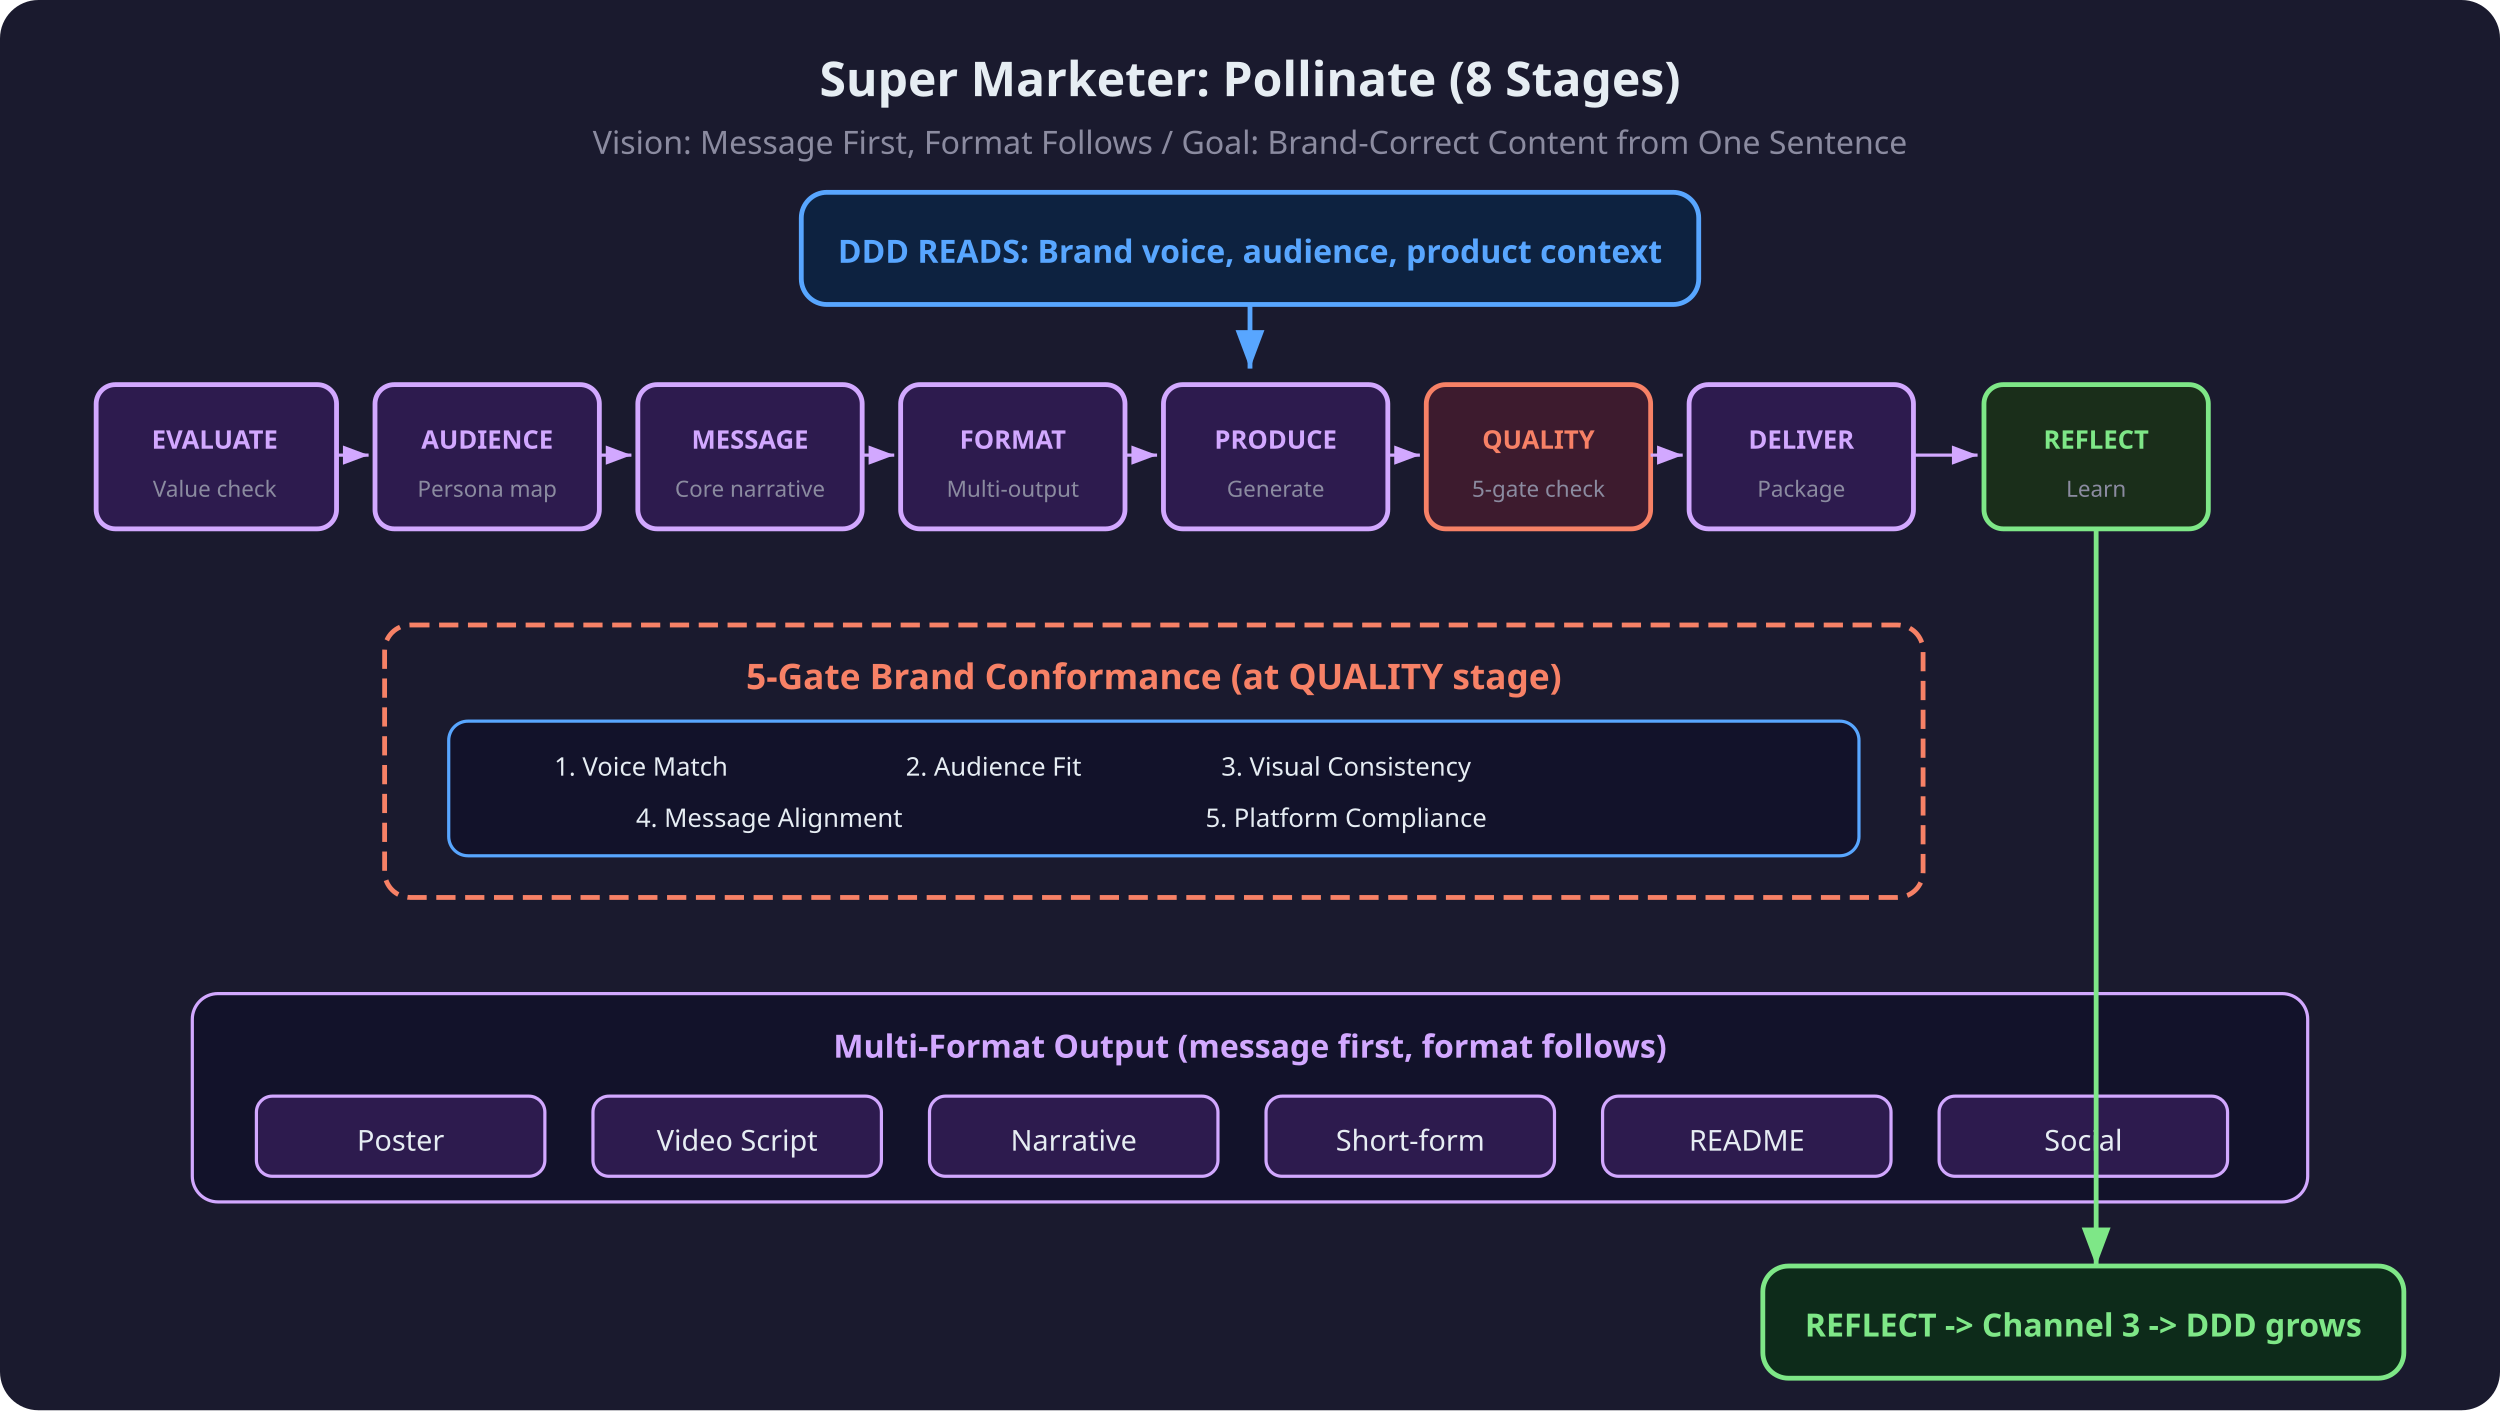
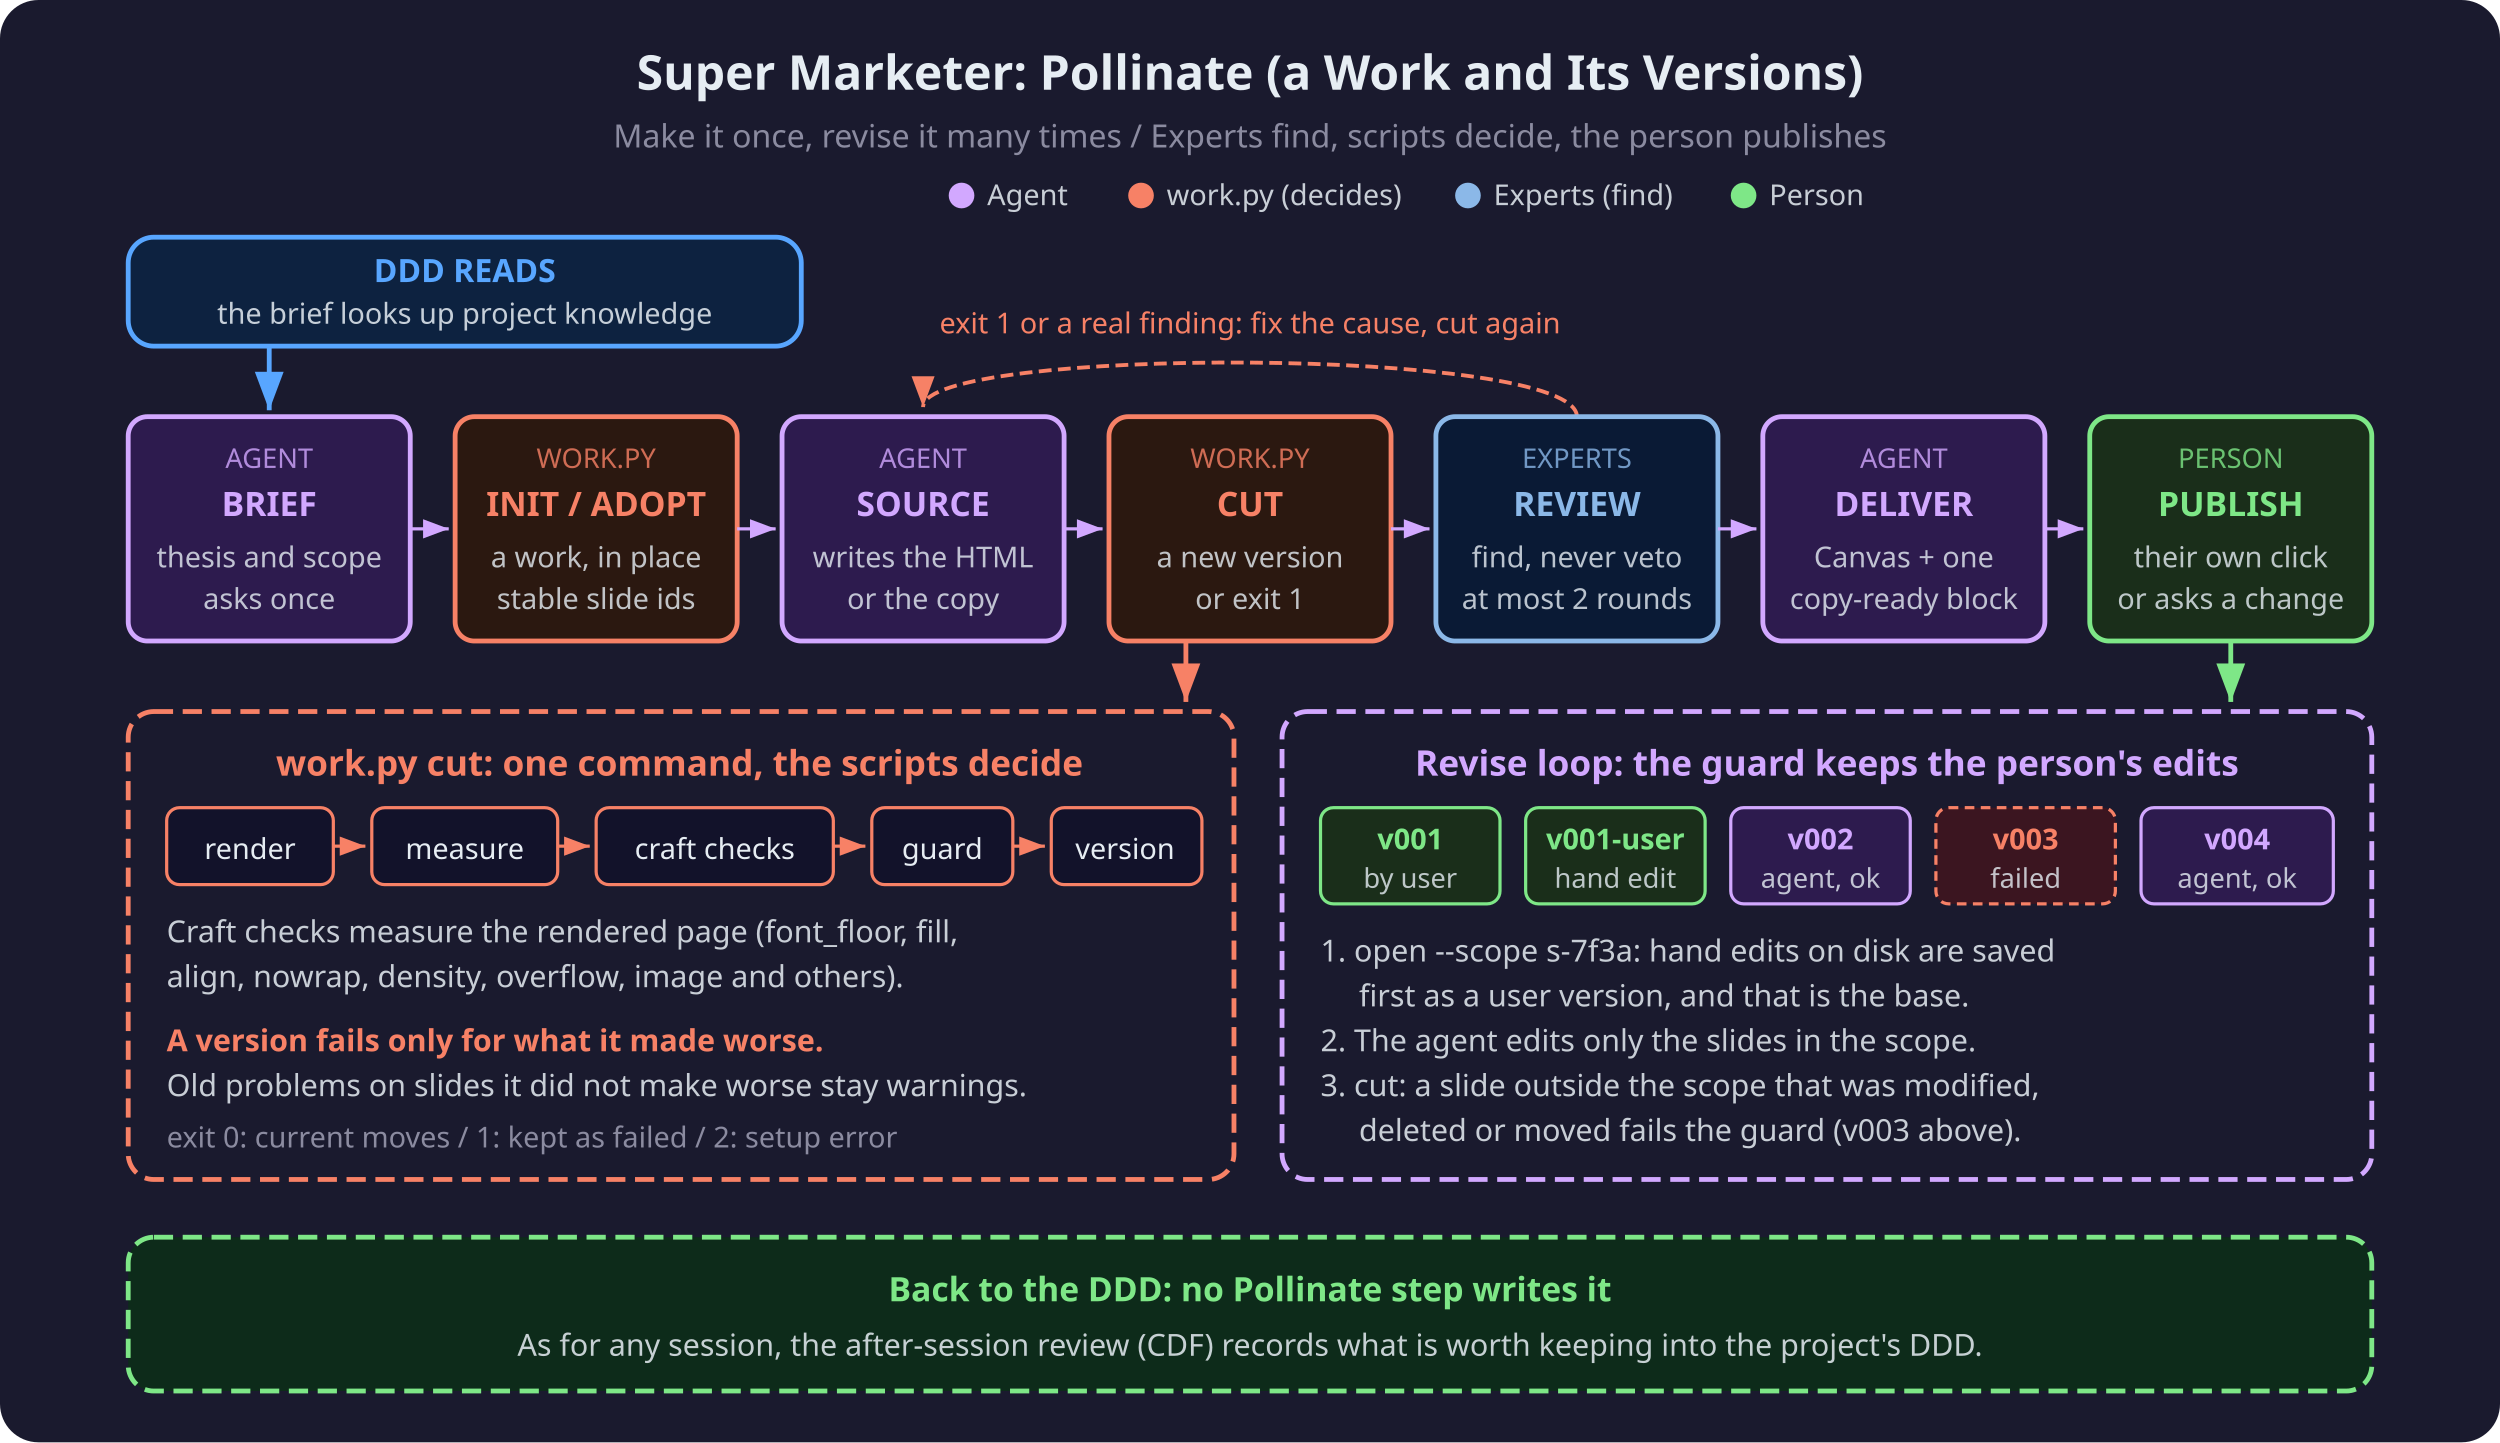
- <svg xmlns="http://www.w3.org/2000/svg" viewBox="0 0 780 440" font-family="sans-serif">
+ <svg xmlns="http://www.w3.org/2000/svg" viewBox="0 0 780 450" font-family="sans-serif">
  <defs>
    <marker id="arr5" markerWidth="8" markerHeight="6" refX="8" refY="3" orient="auto">
      <path d="M0,0 L8,3 L0,6" fill="#d2a8ff" />
    </marker>
    <marker id="arr5b" markerWidth="8" markerHeight="6" refX="8" refY="3" orient="auto">
      <path d="M0,0 L8,3 L0,6" fill="#58a6ff" />
    </marker>
    <marker id="arr5g" markerWidth="8" markerHeight="6" refX="8" refY="3" orient="auto">
      <path d="M0,0 L8,3 L0,6" fill="#7ee787" />
    </marker>
+     <marker id="arr5o" markerWidth="8" markerHeight="6" refX="8" refY="3" orient="auto">
+       <path d="M0,0 L8,3 L0,6" fill="#f78166" />
+     </marker>
  </defs>
-   <rect width="780" height="440" fill="#1a1a2e" rx="12" />
-   <text x="390" y="30" text-anchor="middle" fill="#e6edf3" font-size="15" font-weight="bold">Super Marketer: Pollinate (8 Stages)</text>
-   <text x="390" y="48" text-anchor="middle" fill="#8b8ba0" font-size="10">Vision: Message First, Format Follows / Goal: Brand-Correct Content from One Sentence</text>
-   <rect x="250" y="60" width="280" height="35" rx="8" fill="#0d2240" stroke="#58a6ff" stroke-width="1.5" />
-   <text x="390" y="82" text-anchor="middle" fill="#58a6ff" font-size="10" font-weight="bold">DDD READS: Brand voice, audience, product context</text>
-   <line x1="390" y1="95" x2="390" y2="115" stroke="#58a6ff" stroke-width="1.5" marker-end="url(#arr5b)" />
-   <rect x="30" y="120" width="75" height="45" rx="6" fill="#2d1b4e" stroke="#d2a8ff" stroke-width="1.5" />
-   <text x="67" y="140" text-anchor="middle" fill="#d2a8ff" font-size="8" font-weight="bold">EVALUATE</text>
-   <text x="67" y="155" text-anchor="middle" fill="#8b8ba0" font-size="7">Value check</text>
-   <line x1="105" y1="142" x2="115" y2="142" stroke="#d2a8ff" stroke-width="1" marker-end="url(#arr5)" />
-   <rect x="117" y="120" width="70" height="45" rx="6" fill="#2d1b4e" stroke="#d2a8ff" stroke-width="1.5" />
-   <text x="152" y="140" text-anchor="middle" fill="#d2a8ff" font-size="8" font-weight="bold">AUDIENCE</text>
-   <text x="152" y="155" text-anchor="middle" fill="#8b8ba0" font-size="7">Persona map</text>
-   <line x1="187" y1="142" x2="197" y2="142" stroke="#d2a8ff" stroke-width="1" marker-end="url(#arr5)" />
-   <rect x="199" y="120" width="70" height="45" rx="6" fill="#2d1b4e" stroke="#d2a8ff" stroke-width="1.5" />
-   <text x="234" y="140" text-anchor="middle" fill="#d2a8ff" font-size="8" font-weight="bold">MESSAGE</text>
-   <text x="234" y="155" text-anchor="middle" fill="#8b8ba0" font-size="7">Core narrative</text>
-   <line x1="269" y1="142" x2="279" y2="142" stroke="#d2a8ff" stroke-width="1" marker-end="url(#arr5)" />
-   <rect x="281" y="120" width="70" height="45" rx="6" fill="#2d1b4e" stroke="#d2a8ff" stroke-width="1.5" />
-   <text x="316" y="140" text-anchor="middle" fill="#d2a8ff" font-size="8" font-weight="bold">FORMAT</text>
-   <text x="316" y="155" text-anchor="middle" fill="#8b8ba0" font-size="7">Multi-output</text>
-   <line x1="351" y1="142" x2="361" y2="142" stroke="#d2a8ff" stroke-width="1" marker-end="url(#arr5)" />
-   <rect x="363" y="120" width="70" height="45" rx="6" fill="#2d1b4e" stroke="#d2a8ff" stroke-width="1.5" />
-   <text x="398" y="140" text-anchor="middle" fill="#d2a8ff" font-size="8" font-weight="bold">PRODUCE</text>
-   <text x="398" y="155" text-anchor="middle" fill="#8b8ba0" font-size="7">Generate</text>
-   <line x1="433" y1="142" x2="443" y2="142" stroke="#d2a8ff" stroke-width="1" marker-end="url(#arr5)" />
-   <rect x="445" y="120" width="70" height="45" rx="6" fill="#3d1b2e" stroke="#f78166" stroke-width="1.5" />
-   <text x="480" y="140" text-anchor="middle" fill="#f78166" font-size="8" font-weight="bold">QUALITY</text>
-   <text x="480" y="155" text-anchor="middle" fill="#8b8ba0" font-size="7">5-gate check</text>
-   <line x1="515" y1="142" x2="525" y2="142" stroke="#d2a8ff" stroke-width="1" marker-end="url(#arr5)" />
-   <rect x="527" y="120" width="70" height="45" rx="6" fill="#2d1b4e" stroke="#d2a8ff" stroke-width="1.5" />
-   <text x="562" y="140" text-anchor="middle" fill="#d2a8ff" font-size="8" font-weight="bold">DELIVER</text>
-   <text x="562" y="155" text-anchor="middle" fill="#8b8ba0" font-size="7">Package</text>
-   <line x1="597" y1="142" x2="617" y2="142" stroke="#d2a8ff" stroke-width="1" marker-end="url(#arr5)" />
-   <rect x="619" y="120" width="70" height="45" rx="6" fill="#1a2e1a" stroke="#7ee787" stroke-width="1.5" />
-   <text x="654" y="140" text-anchor="middle" fill="#7ee787" font-size="8" font-weight="bold">REFLECT</text>
-   <text x="654" y="155" text-anchor="middle" fill="#8b8ba0" font-size="7">Learn</text>
-   <rect x="120" y="195" width="480" height="85" rx="8" fill="none" stroke="#f78166" stroke-width="1.5" stroke-dasharray="6,3" />
-   <text x="360" y="215" text-anchor="middle" fill="#f78166" font-size="11" font-weight="bold">5-Gate Brand Conformance (at QUALITY stage)</text>
-   <rect x="140" y="225" width="440" height="42" rx="6" fill="#12122a" stroke="#58a6ff" stroke-width="1" />
-   <text x="200" y="242" text-anchor="middle" fill="#e6edf3" font-size="8">1. Voice Match</text>
-   <text x="310" y="242" text-anchor="middle" fill="#e6edf3" font-size="8">2. Audience Fit</text>
-   <text x="420" y="242" text-anchor="middle" fill="#e6edf3" font-size="8">3. Visual Consistency</text>
-   <text x="240" y="258" text-anchor="middle" fill="#e6edf3" font-size="8">4. Message Alignment</text>
-   <text x="420" y="258" text-anchor="middle" fill="#e6edf3" font-size="8">5. Platform Compliance</text>
-   <rect x="60" y="310" width="660" height="65" rx="8" fill="#12122a" stroke="#d2a8ff" stroke-width="1" />
-   <text x="390" y="330" text-anchor="middle" fill="#d2a8ff" font-size="10" font-weight="bold">Multi-Format Output (message first, format follows)</text>
-   <rect x="80" y="342" width="90" height="25" rx="5" fill="#2d1b4e" stroke="#d2a8ff" stroke-width="1" />
-   <text x="125" y="359" text-anchor="middle" fill="#e6edf3" font-size="9">Poster</text>
-   <rect x="185" y="342" width="90" height="25" rx="5" fill="#2d1b4e" stroke="#d2a8ff" stroke-width="1" />
-   <text x="230" y="359" text-anchor="middle" fill="#e6edf3" font-size="9">Video Script</text>
-   <rect x="290" y="342" width="90" height="25" rx="5" fill="#2d1b4e" stroke="#d2a8ff" stroke-width="1" />
-   <text x="335" y="359" text-anchor="middle" fill="#e6edf3" font-size="9">Narrative</text>
-   <rect x="395" y="342" width="90" height="25" rx="5" fill="#2d1b4e" stroke="#d2a8ff" stroke-width="1" />
-   <text x="440" y="359" text-anchor="middle" fill="#e6edf3" font-size="9">Short-form</text>
-   <rect x="500" y="342" width="90" height="25" rx="5" fill="#2d1b4e" stroke="#d2a8ff" stroke-width="1" />
-   <text x="545" y="359" text-anchor="middle" fill="#e6edf3" font-size="9">README</text>
-   <rect x="605" y="342" width="90" height="25" rx="5" fill="#2d1b4e" stroke="#d2a8ff" stroke-width="1" />
-   <text x="650" y="359" text-anchor="middle" fill="#e6edf3" font-size="9">Social</text>
-   <line x1="654" y1="165" x2="654" y2="395" stroke="#7ee787" stroke-width="1.5" marker-end="url(#arr5g)" />
-   <rect x="550" y="395" width="200" height="35" rx="8" fill="#0d2b1a" stroke="#7ee787" stroke-width="1.5" />
-   <text x="650" y="417" text-anchor="middle" fill="#7ee787" font-size="10" font-weight="bold">REFLECT -&gt; Channel 3 -&gt; DDD grows</text>
+   <rect width="780" height="450" fill="#1a1a2e" rx="12" />
+   <text x="390" y="28" text-anchor="middle" fill="#e6edf3" font-size="15" font-weight="bold">Super Marketer: Pollinate (a Work and Its Versions)</text>
+   <text x="390" y="46" text-anchor="middle" fill="#8b8ba0" font-size="10">Make it once, revise it many times / Experts find, scripts decide, the person publishes</text>
+   <circle cx="300" cy="61" r="4" fill="#d2a8ff" />
+   <text x="308" y="64" fill="#e6edf3" font-size="9" fill-opacity="0.85">Agent</text>
+   <circle cx="356" cy="61" r="4" fill="#f78166" />
+   <text x="364" y="64" fill="#e6edf3" font-size="9" fill-opacity="0.85">work.py (decides)</text>
+   <circle cx="458" cy="61" r="4" fill="#8bb8e8" />
+   <text x="466" y="64" fill="#e6edf3" font-size="9" fill-opacity="0.85">Experts (find)</text>
+   <circle cx="544" cy="61" r="4" fill="#7ee787" />
+   <text x="552" y="64" fill="#e6edf3" font-size="9" fill-opacity="0.85">Person</text>
+   <rect x="40" y="74" width="210" height="34" rx="8" fill="#0d2240" stroke="#58a6ff" stroke-width="1.5" />
+   <text x="145" y="88" text-anchor="middle" fill="#58a6ff" font-size="10" font-weight="bold">DDD READS</text>
+   <text x="145" y="101" text-anchor="middle" fill="#e6edf3" font-size="9" fill-opacity="0.85">the brief looks up project knowledge</text>
+   <line x1="84" y1="108" x2="84" y2="128" stroke="#58a6ff" stroke-width="1.5" marker-end="url(#arr5b)" />
+   <text x="390" y="104" text-anchor="middle" fill="#f78166" font-size="9">exit 1 or a real finding: fix the cause, cut again</text>
+   <path d="M492,130 C492,108 288,108 288,127" fill="none" stroke="#f78166" stroke-width="1.2" stroke-dasharray="4,2" marker-end="url(#arr5o)" />
+   <rect x="40" y="130" width="88" height="70" rx="6" fill="#2d1b4e" stroke="#d2a8ff" stroke-width="1.5" />
+   <text x="84" y="146" text-anchor="middle" fill="#d2a8ff" font-size="8.5" fill-opacity="0.8">AGENT</text>
+   <text x="84" y="161" text-anchor="middle" fill="#d2a8ff" font-size="10.5" font-weight="bold">BRIEF</text>
+   <text x="84" y="177" text-anchor="middle" fill="#e6edf3" font-size="9" fill-opacity="0.8">thesis and scope</text>
+   <text x="84" y="190" text-anchor="middle" fill="#e6edf3" font-size="9" fill-opacity="0.8">asks once</text>
+   <line x1="128" y1="165" x2="140" y2="165" stroke="#d2a8ff" stroke-width="1" marker-end="url(#arr5)" />
+   <rect x="142" y="130" width="88" height="70" rx="6" fill="#2b1810" stroke="#f78166" stroke-width="1.5" />
+   <text x="186" y="146" text-anchor="middle" fill="#f78166" font-size="8.5" fill-opacity="0.8">WORK.PY</text>
+   <text x="186" y="161" text-anchor="middle" fill="#f78166" font-size="10.5" font-weight="bold">INIT / ADOPT</text>
+   <text x="186" y="177" text-anchor="middle" fill="#e6edf3" font-size="9" fill-opacity="0.8">a work, in place</text>
+   <text x="186" y="190" text-anchor="middle" fill="#e6edf3" font-size="9" fill-opacity="0.8">stable slide ids</text>
+   <line x1="230" y1="165" x2="242" y2="165" stroke="#d2a8ff" stroke-width="1" marker-end="url(#arr5)" />
+   <rect x="244" y="130" width="88" height="70" rx="6" fill="#2d1b4e" stroke="#d2a8ff" stroke-width="1.5" />
+   <text x="288" y="146" text-anchor="middle" fill="#d2a8ff" font-size="8.5" fill-opacity="0.8">AGENT</text>
+   <text x="288" y="161" text-anchor="middle" fill="#d2a8ff" font-size="10.5" font-weight="bold">SOURCE</text>
+   <text x="288" y="177" text-anchor="middle" fill="#e6edf3" font-size="9" fill-opacity="0.8">writes the HTML</text>
+   <text x="288" y="190" text-anchor="middle" fill="#e6edf3" font-size="9" fill-opacity="0.8">or the copy</text>
+   <line x1="332" y1="165" x2="344" y2="165" stroke="#d2a8ff" stroke-width="1" marker-end="url(#arr5)" />
+   <rect x="346" y="130" width="88" height="70" rx="6" fill="#2b1810" stroke="#f78166" stroke-width="1.5" />
+   <text x="390" y="146" text-anchor="middle" fill="#f78166" font-size="8.5" fill-opacity="0.8">WORK.PY</text>
+   <text x="390" y="161" text-anchor="middle" fill="#f78166" font-size="10.5" font-weight="bold">CUT</text>
+   <text x="390" y="177" text-anchor="middle" fill="#e6edf3" font-size="9" fill-opacity="0.8">a new version</text>
+   <text x="390" y="190" text-anchor="middle" fill="#e6edf3" font-size="9" fill-opacity="0.8">or exit 1</text>
+   <line x1="434" y1="165" x2="446" y2="165" stroke="#d2a8ff" stroke-width="1" marker-end="url(#arr5)" />
+   <rect x="448" y="130" width="88" height="70" rx="6" fill="#0a1a35" stroke="#8bb8e8" stroke-width="1.5" />
+   <text x="492" y="146" text-anchor="middle" fill="#8bb8e8" font-size="8.5" fill-opacity="0.8">EXPERTS</text>
+   <text x="492" y="161" text-anchor="middle" fill="#8bb8e8" font-size="10.5" font-weight="bold">REVIEW</text>
+   <text x="492" y="177" text-anchor="middle" fill="#e6edf3" font-size="9" fill-opacity="0.8">find, never veto</text>
+   <text x="492" y="190" text-anchor="middle" fill="#e6edf3" font-size="9" fill-opacity="0.8">at most 2 rounds</text>
+   <line x1="536" y1="165" x2="548" y2="165" stroke="#d2a8ff" stroke-width="1" marker-end="url(#arr5)" />
+   <rect x="550" y="130" width="88" height="70" rx="6" fill="#2d1b4e" stroke="#d2a8ff" stroke-width="1.5" />
+   <text x="594" y="146" text-anchor="middle" fill="#d2a8ff" font-size="8.5" fill-opacity="0.8">AGENT</text>
+   <text x="594" y="161" text-anchor="middle" fill="#d2a8ff" font-size="10.5" font-weight="bold">DELIVER</text>
+   <text x="594" y="177" text-anchor="middle" fill="#e6edf3" font-size="9" fill-opacity="0.8">Canvas + one</text>
+   <text x="594" y="190" text-anchor="middle" fill="#e6edf3" font-size="9" fill-opacity="0.8">copy-ready block</text>
+   <line x1="638" y1="165" x2="650" y2="165" stroke="#d2a8ff" stroke-width="1" marker-end="url(#arr5)" />
+   <rect x="652" y="130" width="88" height="70" rx="6" fill="#1a2e1a" stroke="#7ee787" stroke-width="1.5" />
+   <text x="696" y="146" text-anchor="middle" fill="#7ee787" font-size="8.5" fill-opacity="0.8">PERSON</text>
+   <text x="696" y="161" text-anchor="middle" fill="#7ee787" font-size="10.5" font-weight="bold">PUBLISH</text>
+   <text x="696" y="177" text-anchor="middle" fill="#e6edf3" font-size="9" fill-opacity="0.8">their own click</text>
+   <text x="696" y="190" text-anchor="middle" fill="#e6edf3" font-size="9" fill-opacity="0.8">or asks a change</text>
+   <line x1="370" y1="200" x2="370" y2="219" stroke="#f78166" stroke-width="1.5" marker-end="url(#arr5o)" />
+   <line x1="696" y1="200" x2="696" y2="219" stroke="#7ee787" stroke-width="1.5" marker-end="url(#arr5g)" />
+   <rect x="40" y="222" width="345" height="146" rx="8" fill="none" stroke="#f78166" stroke-width="1.5" stroke-dasharray="6,3" />
+   <text x="212" y="242" text-anchor="middle" fill="#f78166" font-size="11" font-weight="bold">work.py cut: one command, the scripts decide</text>
+   <rect x="52" y="252" width="52" height="24" rx="4" fill="#12122a" stroke="#f78166" stroke-width="1" />
+   <text x="78" y="268" text-anchor="middle" fill="#e6edf3" font-size="9">render</text>
+   <line x1="104" y1="264" x2="114" y2="264" stroke="#f78166" stroke-width="1" marker-end="url(#arr5o)" />
+   <rect x="116" y="252" width="58" height="24" rx="4" fill="#12122a" stroke="#f78166" stroke-width="1" />
+   <text x="145" y="268" text-anchor="middle" fill="#e6edf3" font-size="9">measure</text>
+   <line x1="174" y1="264" x2="184" y2="264" stroke="#f78166" stroke-width="1" marker-end="url(#arr5o)" />
+   <rect x="186" y="252" width="74" height="24" rx="4" fill="#12122a" stroke="#f78166" stroke-width="1" />
+   <text x="223" y="268" text-anchor="middle" fill="#e6edf3" font-size="9">craft checks</text>
+   <line x1="260" y1="264" x2="270" y2="264" stroke="#f78166" stroke-width="1" marker-end="url(#arr5o)" />
+   <rect x="272" y="252" width="44" height="24" rx="4" fill="#12122a" stroke="#f78166" stroke-width="1" />
+   <text x="294" y="268" text-anchor="middle" fill="#e6edf3" font-size="9">guard</text>
+   <line x1="316" y1="264" x2="326" y2="264" stroke="#f78166" stroke-width="1" marker-end="url(#arr5o)" />
+   <rect x="328" y="252" width="47" height="24" rx="4" fill="#12122a" stroke="#f78166" stroke-width="1" />
+   <text x="351" y="268" text-anchor="middle" fill="#e6edf3" font-size="9">version</text>
+   <text x="52" y="294" fill="#e6edf3" font-size="9.5" fill-opacity="0.85">Craft checks measure the rendered page (font_floor, fill,</text>
+   <text x="52" y="308" fill="#e6edf3" font-size="9.5" fill-opacity="0.85">align, nowrap, density, overflow, image and others).</text>
+   <text x="52" y="328" fill="#f78166" font-size="9.5" font-weight="bold">A version fails only for what it made worse.</text>
+   <text x="52" y="342" fill="#e6edf3" font-size="9.5" fill-opacity="0.85">Old problems on slides it did not make worse stay warnings.</text>
+   <text x="52" y="358" fill="#8b8ba0" font-size="9">exit 0: current moves / 1: kept as failed / 2: setup error</text>
+   <rect x="400" y="222" width="340" height="146" rx="8" fill="none" stroke="#d2a8ff" stroke-width="1.5" stroke-dasharray="6,3" />
+   <text x="570" y="242" text-anchor="middle" fill="#d2a8ff" font-size="11" font-weight="bold">Revise loop: the guard keeps the person's edits</text>
+   <rect x="412" y="252" width="56" height="30" rx="4" fill="#1a2e1a" stroke="#7ee787" stroke-width="1" />
+   <text x="440" y="265" text-anchor="middle" fill="#7ee787" font-size="9" font-weight="bold">v001</text>
+   <text x="440" y="277" text-anchor="middle" fill="#e6edf3" font-size="8.5" fill-opacity="0.8">by user</text>
+   <rect x="476" y="252" width="56" height="30" rx="4" fill="#1a2e1a" stroke="#7ee787" stroke-width="1" />
+   <text x="504" y="265" text-anchor="middle" fill="#7ee787" font-size="9" font-weight="bold">v001-user</text>
+   <text x="504" y="277" text-anchor="middle" fill="#e6edf3" font-size="8.5" fill-opacity="0.8">hand edit</text>
+   <rect x="540" y="252" width="56" height="30" rx="4" fill="#2d1b4e" stroke="#d2a8ff" stroke-width="1" />
+   <text x="568" y="265" text-anchor="middle" fill="#d2a8ff" font-size="9" font-weight="bold">v002</text>
+   <text x="568" y="277" text-anchor="middle" fill="#e6edf3" font-size="8.5" fill-opacity="0.8">agent, ok</text>
+   <rect x="604" y="252" width="56" height="30" rx="4" fill="#3b1520" stroke="#f78166" stroke-width="1" stroke-dasharray="3,2" />
+   <text x="632" y="265" text-anchor="middle" fill="#f78166" font-size="9" font-weight="bold">v003</text>
+   <text x="632" y="277" text-anchor="middle" fill="#e6edf3" font-size="8.5" fill-opacity="0.8">failed</text>
+   <rect x="668" y="252" width="60" height="30" rx="4" fill="#2d1b4e" stroke="#d2a8ff" stroke-width="1" />
+   <text x="698" y="265" text-anchor="middle" fill="#d2a8ff" font-size="9" font-weight="bold">v004</text>
+   <text x="698" y="277" text-anchor="middle" fill="#e6edf3" font-size="8.5" fill-opacity="0.8">agent, ok</text>
+   <text x="412" y="300" fill="#e6edf3" font-size="9.5" fill-opacity="0.85">1. open --scope s-7f3a: hand edits on disk are saved</text>
+   <text x="424" y="314" fill="#e6edf3" font-size="9.5" fill-opacity="0.85">first as a user version, and that is the base.</text>
+   <text x="412" y="328" fill="#e6edf3" font-size="9.5" fill-opacity="0.85">2. The agent edits only the slides in the scope.</text>
+   <text x="412" y="342" fill="#e6edf3" font-size="9.5" fill-opacity="0.85">3. cut: a slide outside the scope that was modified,</text>
+   <text x="424" y="356" fill="#e6edf3" font-size="9.5" fill-opacity="0.85">deleted or moved fails the guard (v003 above).</text>
+   <rect x="40" y="386" width="700" height="48" rx="8" fill="#0d2b1a" stroke="#7ee787" stroke-width="1.5" stroke-dasharray="6,3" />
+   <text x="390" y="406" text-anchor="middle" fill="#7ee787" font-size="10.5" font-weight="bold">Back to the DDD: no Pollinate step writes it</text>
+   <text x="390" y="423" text-anchor="middle" fill="#e6edf3" font-size="9.5" fill-opacity="0.85">As for any session, the after-session review (CDF) records what is worth keeping into the project's DDD.</text>
</svg>
